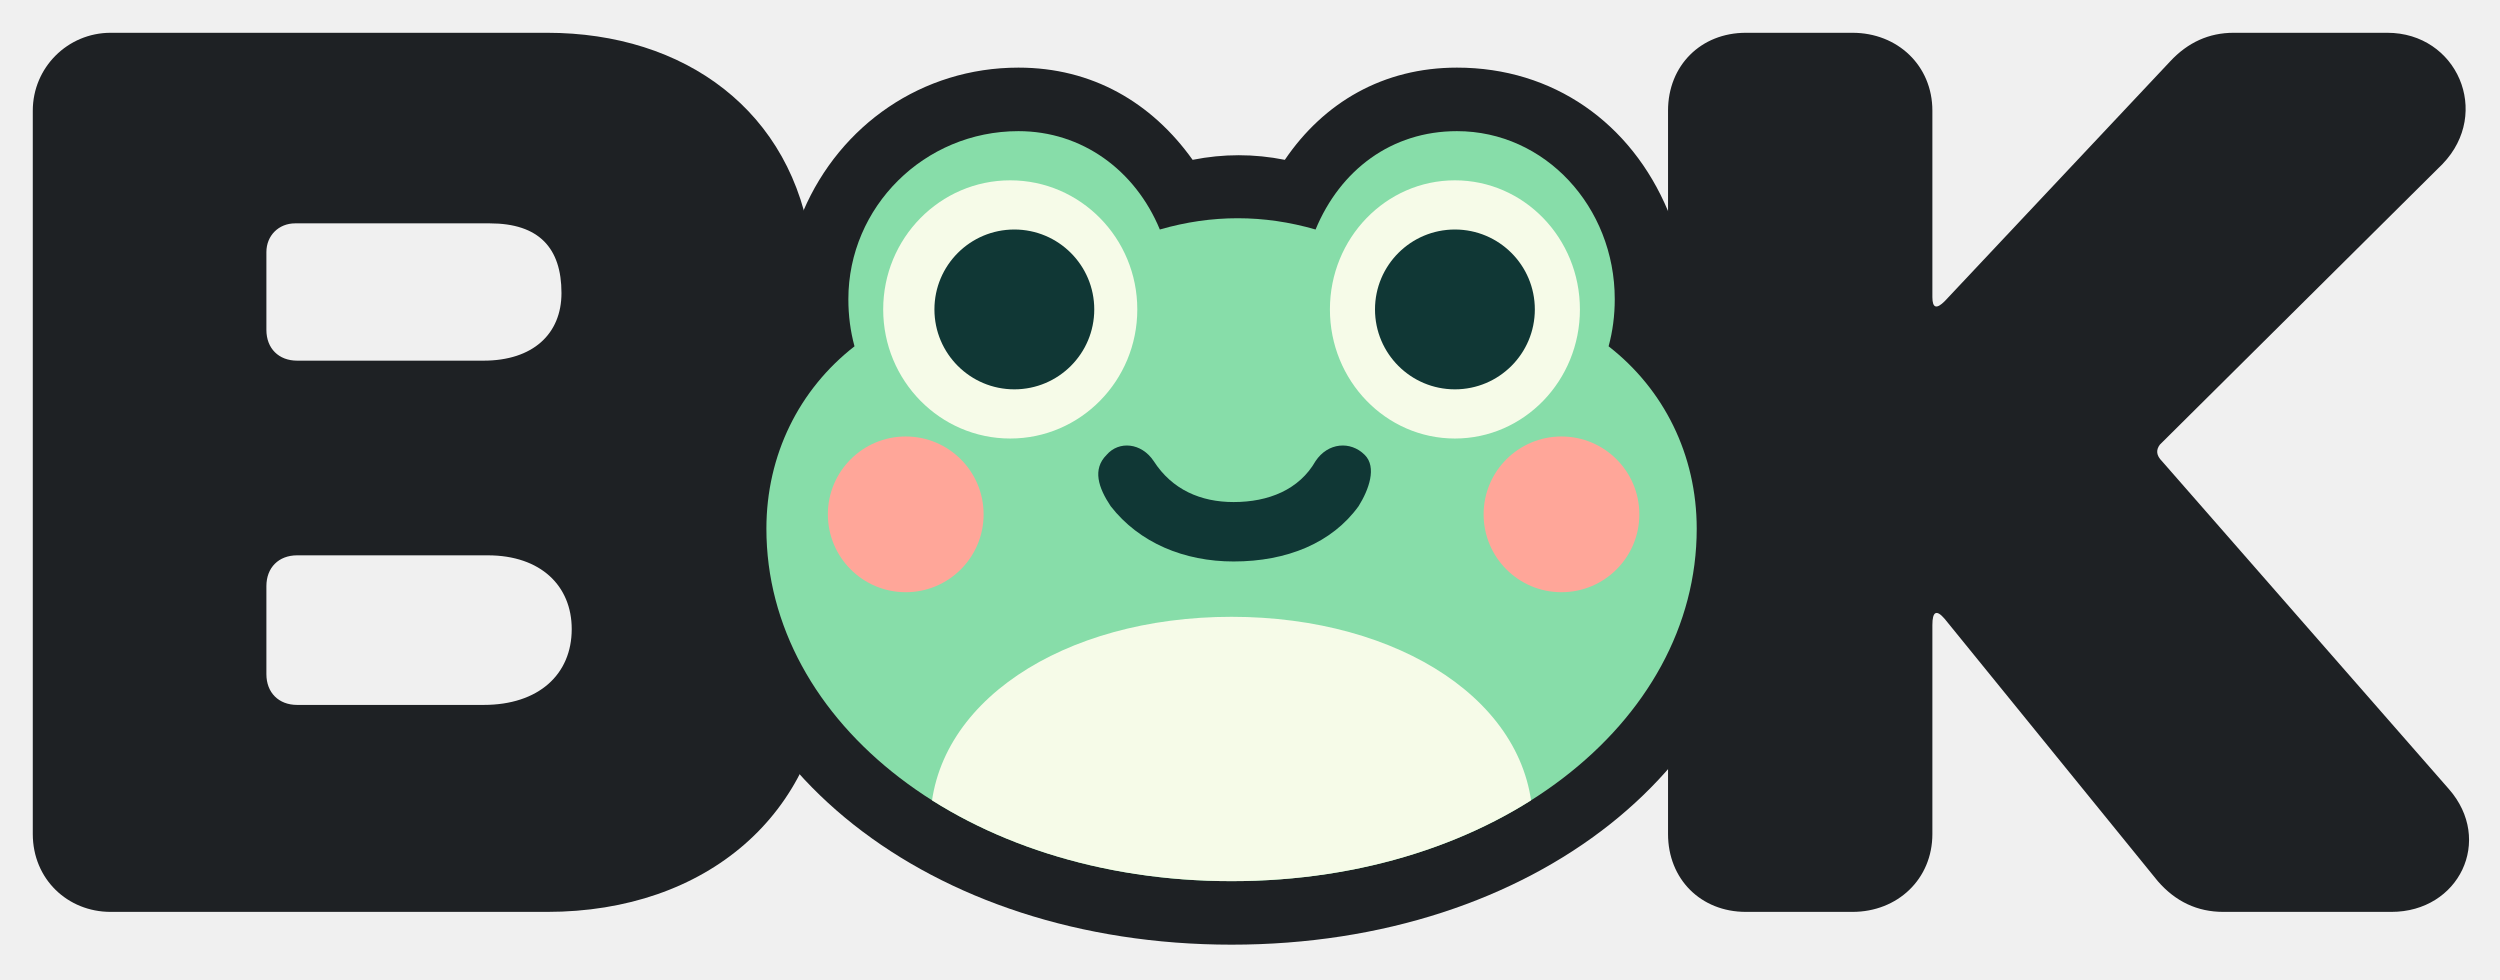
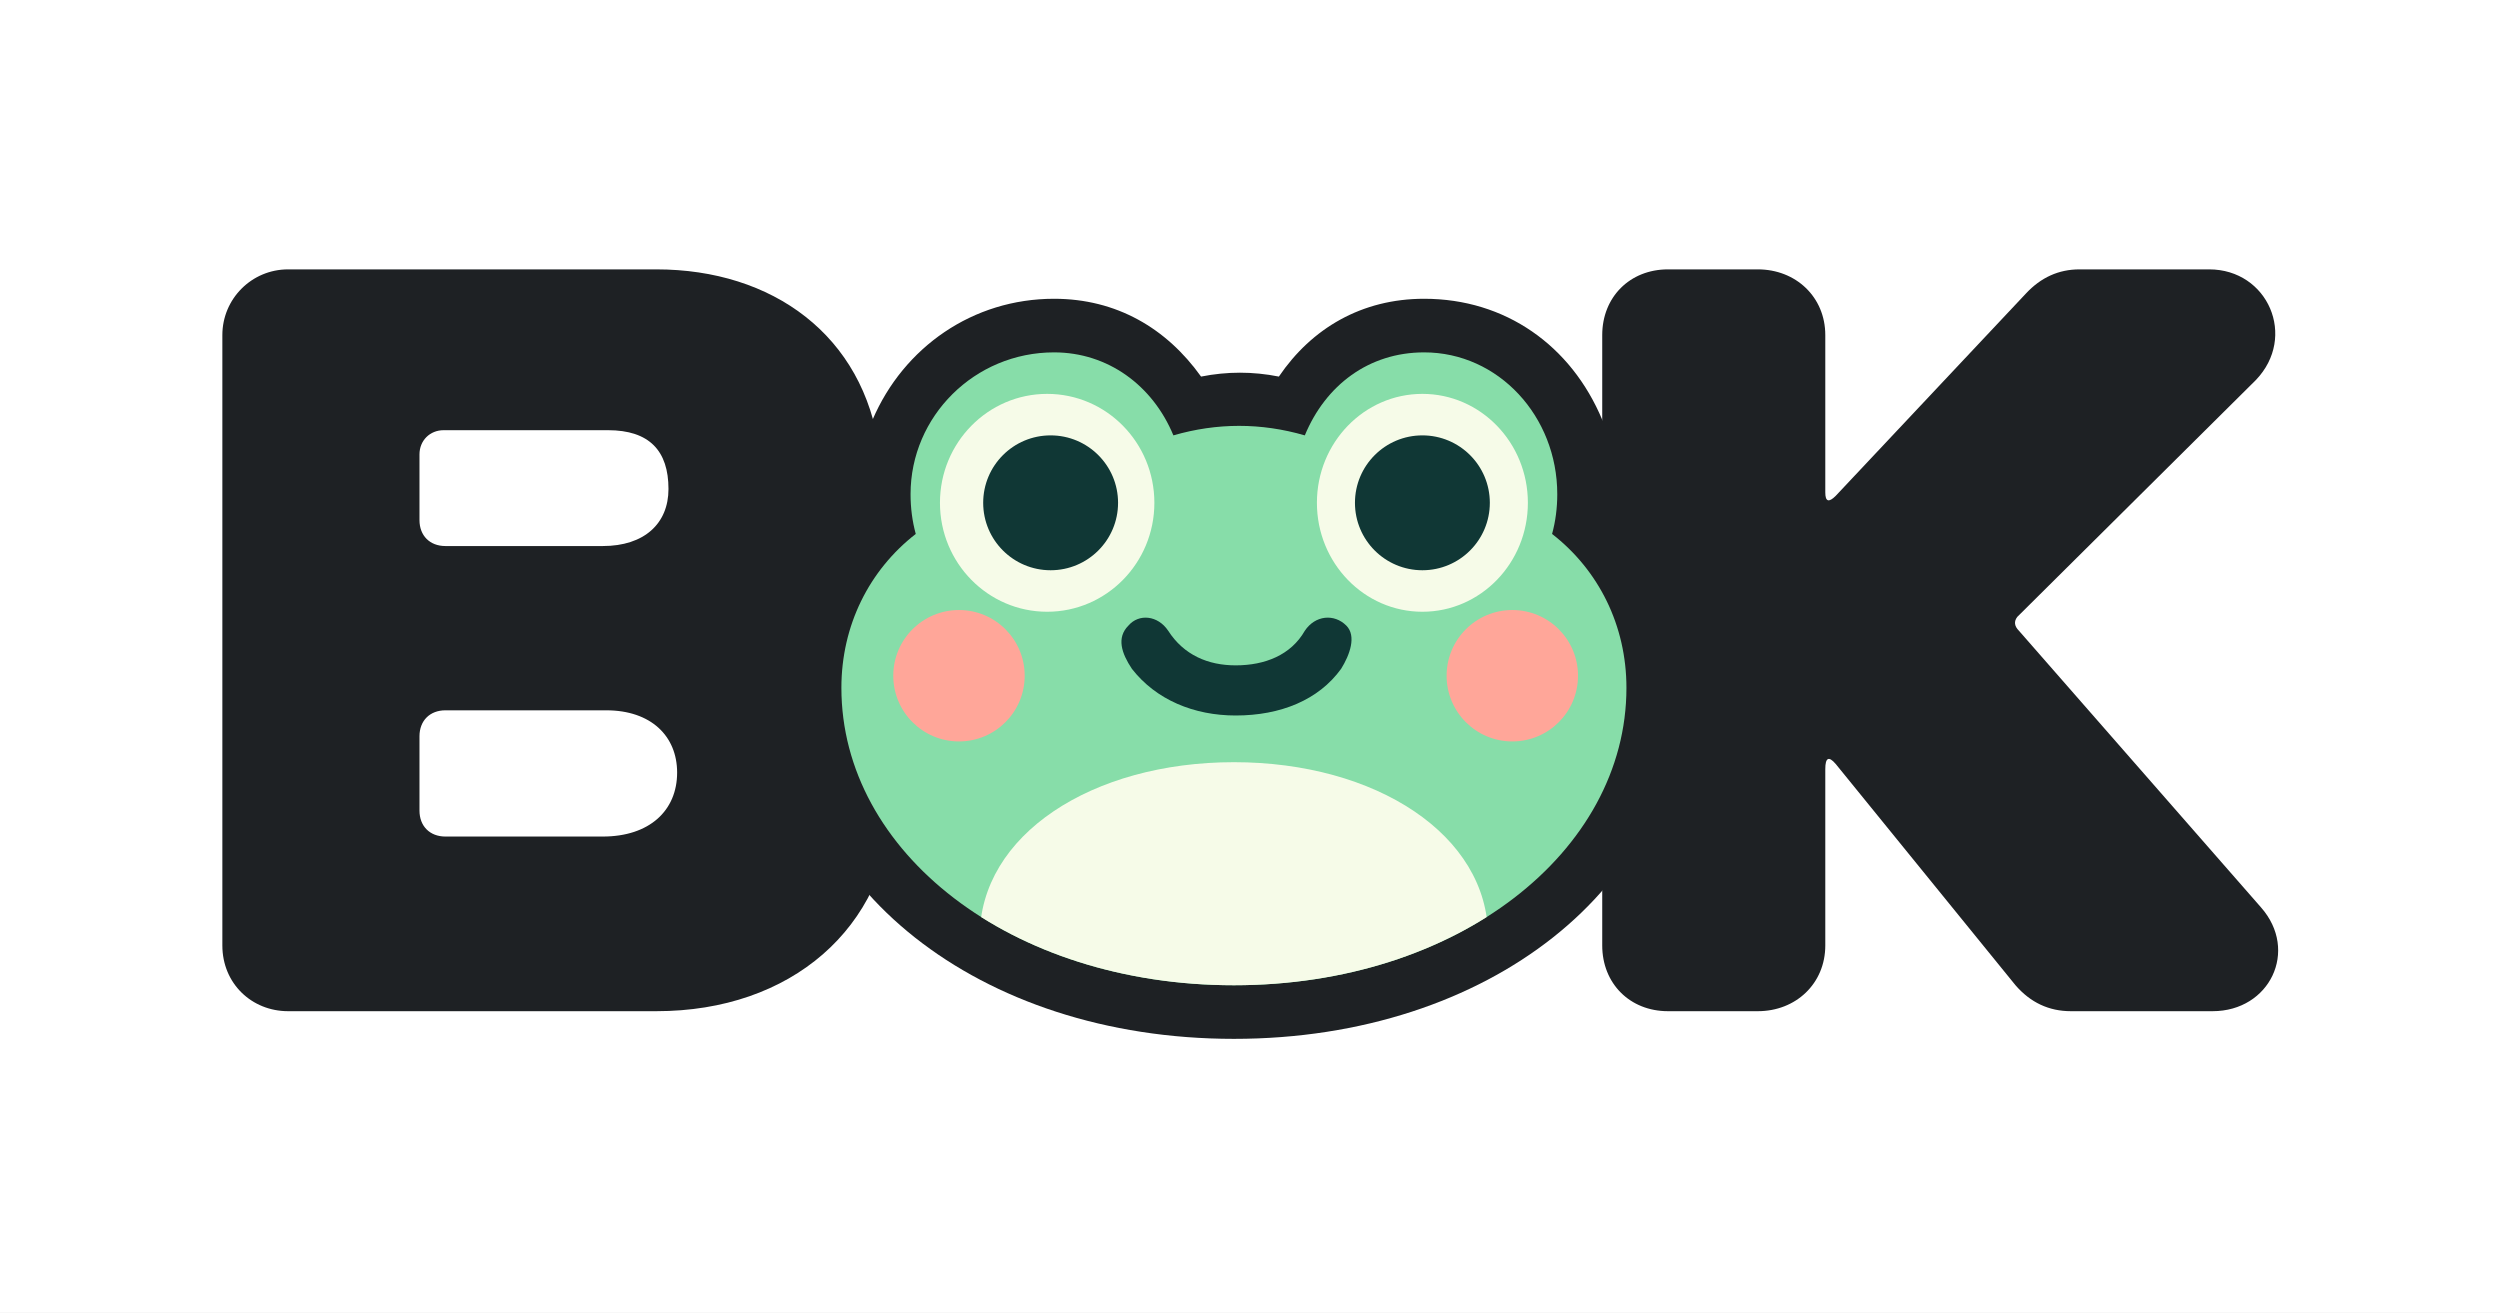
- <svg xmlns="http://www.w3.org/2000/svg" viewBox="115 294 1220 478" width="1220" height="478" role="img" aria-labelledby="brand-title">
-   <g fill="#1e2124">
-     <path fill-rule="evenodd" d="M169 310H382C449 310 502 348 511 415C515 451 502 490 470 516C504 538 522 577 519 620C515 691 460 739 382 739H169C148 739 131 723 131 701V348C131 327 148 310 169 310ZM259 403C251 403 245 409 245 417V455C245 464 251 470 260 470H351C375 470 389 457 389 437C389 415 378 403 354 403ZM260 565C251 565 245 571 245 580V623C245 632 251 638 260 638H351C378 638 394 623 394 601C394 580 379 565 353 565Z" />
-     <path d="M967 310H1019C1041 310 1058 326 1058 348V439Q1058 447 1064 441L1174 324Q1187 310 1205 310H1280C1314 310 1331 349 1307 374L1169 511Q1166 515 1170 519L1310 679C1332 704 1315 739 1282 739H1200Q1181 739 1168 724L1064 596Q1058 589 1058 599V701C1058 723 1041 739 1019 739H967C945 739 929 723 929 701V348C929 326 945 310 967 310Z" />
+ <svg xmlns="http://www.w3.org/2000/svg" viewBox="0 0 1200 630" width="1200" height="630" role="img" aria-labelledby="brand-title">
+   <rect width="1200" height="630" fill="#ffffff" />
+   <g transform="translate(-2 -128) scale(.83)">
+     <g fill="#1e2124">
+       <path fill-rule="evenodd" d="M169 310H382C449 310 502 348 511 415C515 451 502 490 470 516C504 538 522 577 519 620C515 691 460 739 382 739H169C148 739 131 723 131 701V348C131 327 148 310 169 310ZM259 403C251 403 245 409 245 417V455C245 464 251 470 260 470H351C375 470 389 457 389 437C389 415 378 403 354 403ZM260 565C251 565 245 571 245 580V623C245 632 251 638 260 638H351C378 638 394 623 394 601C394 580 379 565 353 565Z" />
+       <path d="M967 310H1019C1041 310 1058 326 1058 348V439Q1058 447 1064 441L1174 324Q1187 310 1205 310H1280C1314 310 1331 349 1307 374L1169 511Q1166 515 1170 519L1310 679C1332 704 1315 739 1282 739H1200Q1181 739 1168 724L1064 596Q1058 589 1058 599V701C1058 723 1041 739 1019 739H967C945 739 929 723 929 701V348C929 326 945 310 967 310Z" />
+     </g>
+     <path fill="#1e2124" d="M697 372C677 344 648 327 612 327C565 327 525 355 507 397C476 438 458 492 458 553C458 666 568 755 716 755C864 755 974 666 974 553C974 492 954 438 929 397C911 354 873 327 826 327C790 327 761 344 742 372C727 369 712 369 697 372Z" />
+     <path fill="#87dda9" d="M681 406C669 377 643 358 612 358C566 358 529 395 529 440Q529 452 532 463C505 484 489 516 489 552C489 647 587 724 716 724C845 724 943 647 943 552C943 516 927 484 900 463Q903 452 903 440C903 395 869 358 826 358C794 358 769 377 757 406Q719 395 681 406Z" />
+     <clipPath id="face-clip">
+       <path d="M681 406C669 377 643 358 612 358C566 358 529 395 529 440Q529 452 532 463C505 484 489 516 489 552C489 647 587 724 716 724C845 724 943 647 943 552C943 516 927 484 900 463Q903 452 903 440C903 395 869 358 826 358C794 358 769 377 757 406Q719 395 681 406Z" />
+     </clipPath>
+     <path fill="#f6fbe8" d="M569 696C569 637 634 595 716 595C798 595 863 637 863 696L863 740H569Z" clip-path="url(#face-clip)" />
+     <ellipse cx="608" cy="445" rx="62" ry="63" fill="#f6fbe8" />
+     <ellipse cx="825" cy="445" rx="61" ry="63" fill="#f6fbe8" />
+     <circle cx="610" cy="445" r="39" fill="#103735" />
+     <circle cx="825" cy="445" r="39" fill="#103735" />
+     <circle cx="557" cy="545" r="38" fill="#ffa699" />
+     <circle cx="877" cy="545" r="38" fill="#ffa699" />
+     <path fill="#103735" d="M655 516C661 509 672 510 678 519C687 533 701 539 717 539C734 539 749 533 757 519C763 510 774 509 781 516C787 522 783 533 778 541C765 559 743 568 717 568C693 568 671 559 657 541C651 532 648 523 655 516Z" />
  </g>
-   <path fill="#1e2124" d="M697 372C677 344 648 327 612 327C565 327 525 355 507 397C476 438 458 492 458 553C458 666 568 755 716 755C864 755 974 666 974 553C974 492 954 438 929 397C911 354 873 327 826 327C790 327 761 344 742 372C727 369 712 369 697 372Z" />
-   <path fill="#87dda9" d="M681 406C669 377 643 358 612 358C566 358 529 395 529 440Q529 452 532 463C505 484 489 516 489 552C489 647 587 724 716 724C845 724 943 647 943 552C943 516 927 484 900 463Q903 452 903 440C903 395 869 358 826 358C794 358 769 377 757 406Q719 395 681 406Z" />
-   <clipPath id="face-clip">
-     <path d="M681 406C669 377 643 358 612 358C566 358 529 395 529 440Q529 452 532 463C505 484 489 516 489 552C489 647 587 724 716 724C845 724 943 647 943 552C943 516 927 484 900 463Q903 452 903 440C903 395 869 358 826 358C794 358 769 377 757 406Q719 395 681 406Z" />
-   </clipPath>
-   <path fill="#f6fbe8" d="M569 696C569 637 634 595 716 595C798 595 863 637 863 696L863 740H569Z" clip-path="url(#face-clip)" />
-   <ellipse cx="608" cy="445" rx="62" ry="63" fill="#f6fbe8" />
-   <ellipse cx="825" cy="445" rx="61" ry="63" fill="#f6fbe8" />
-   <circle cx="610" cy="445" r="39" fill="#103735" />
-   <circle cx="825" cy="445" r="39" fill="#103735" />
-   <circle cx="557" cy="545" r="38" fill="#ffa699" />
-   <circle cx="877" cy="545" r="38" fill="#ffa699" />
-   <path fill="#103735" d="M655 516C661 509 672 510 678 519C687 533 701 539 717 539C734 539 749 533 757 519C763 510 774 509 781 516C787 522 783 533 778 541C765 559 743 568 717 568C693 568 671 559 657 541C651 532 648 523 655 516Z" />
</svg>
